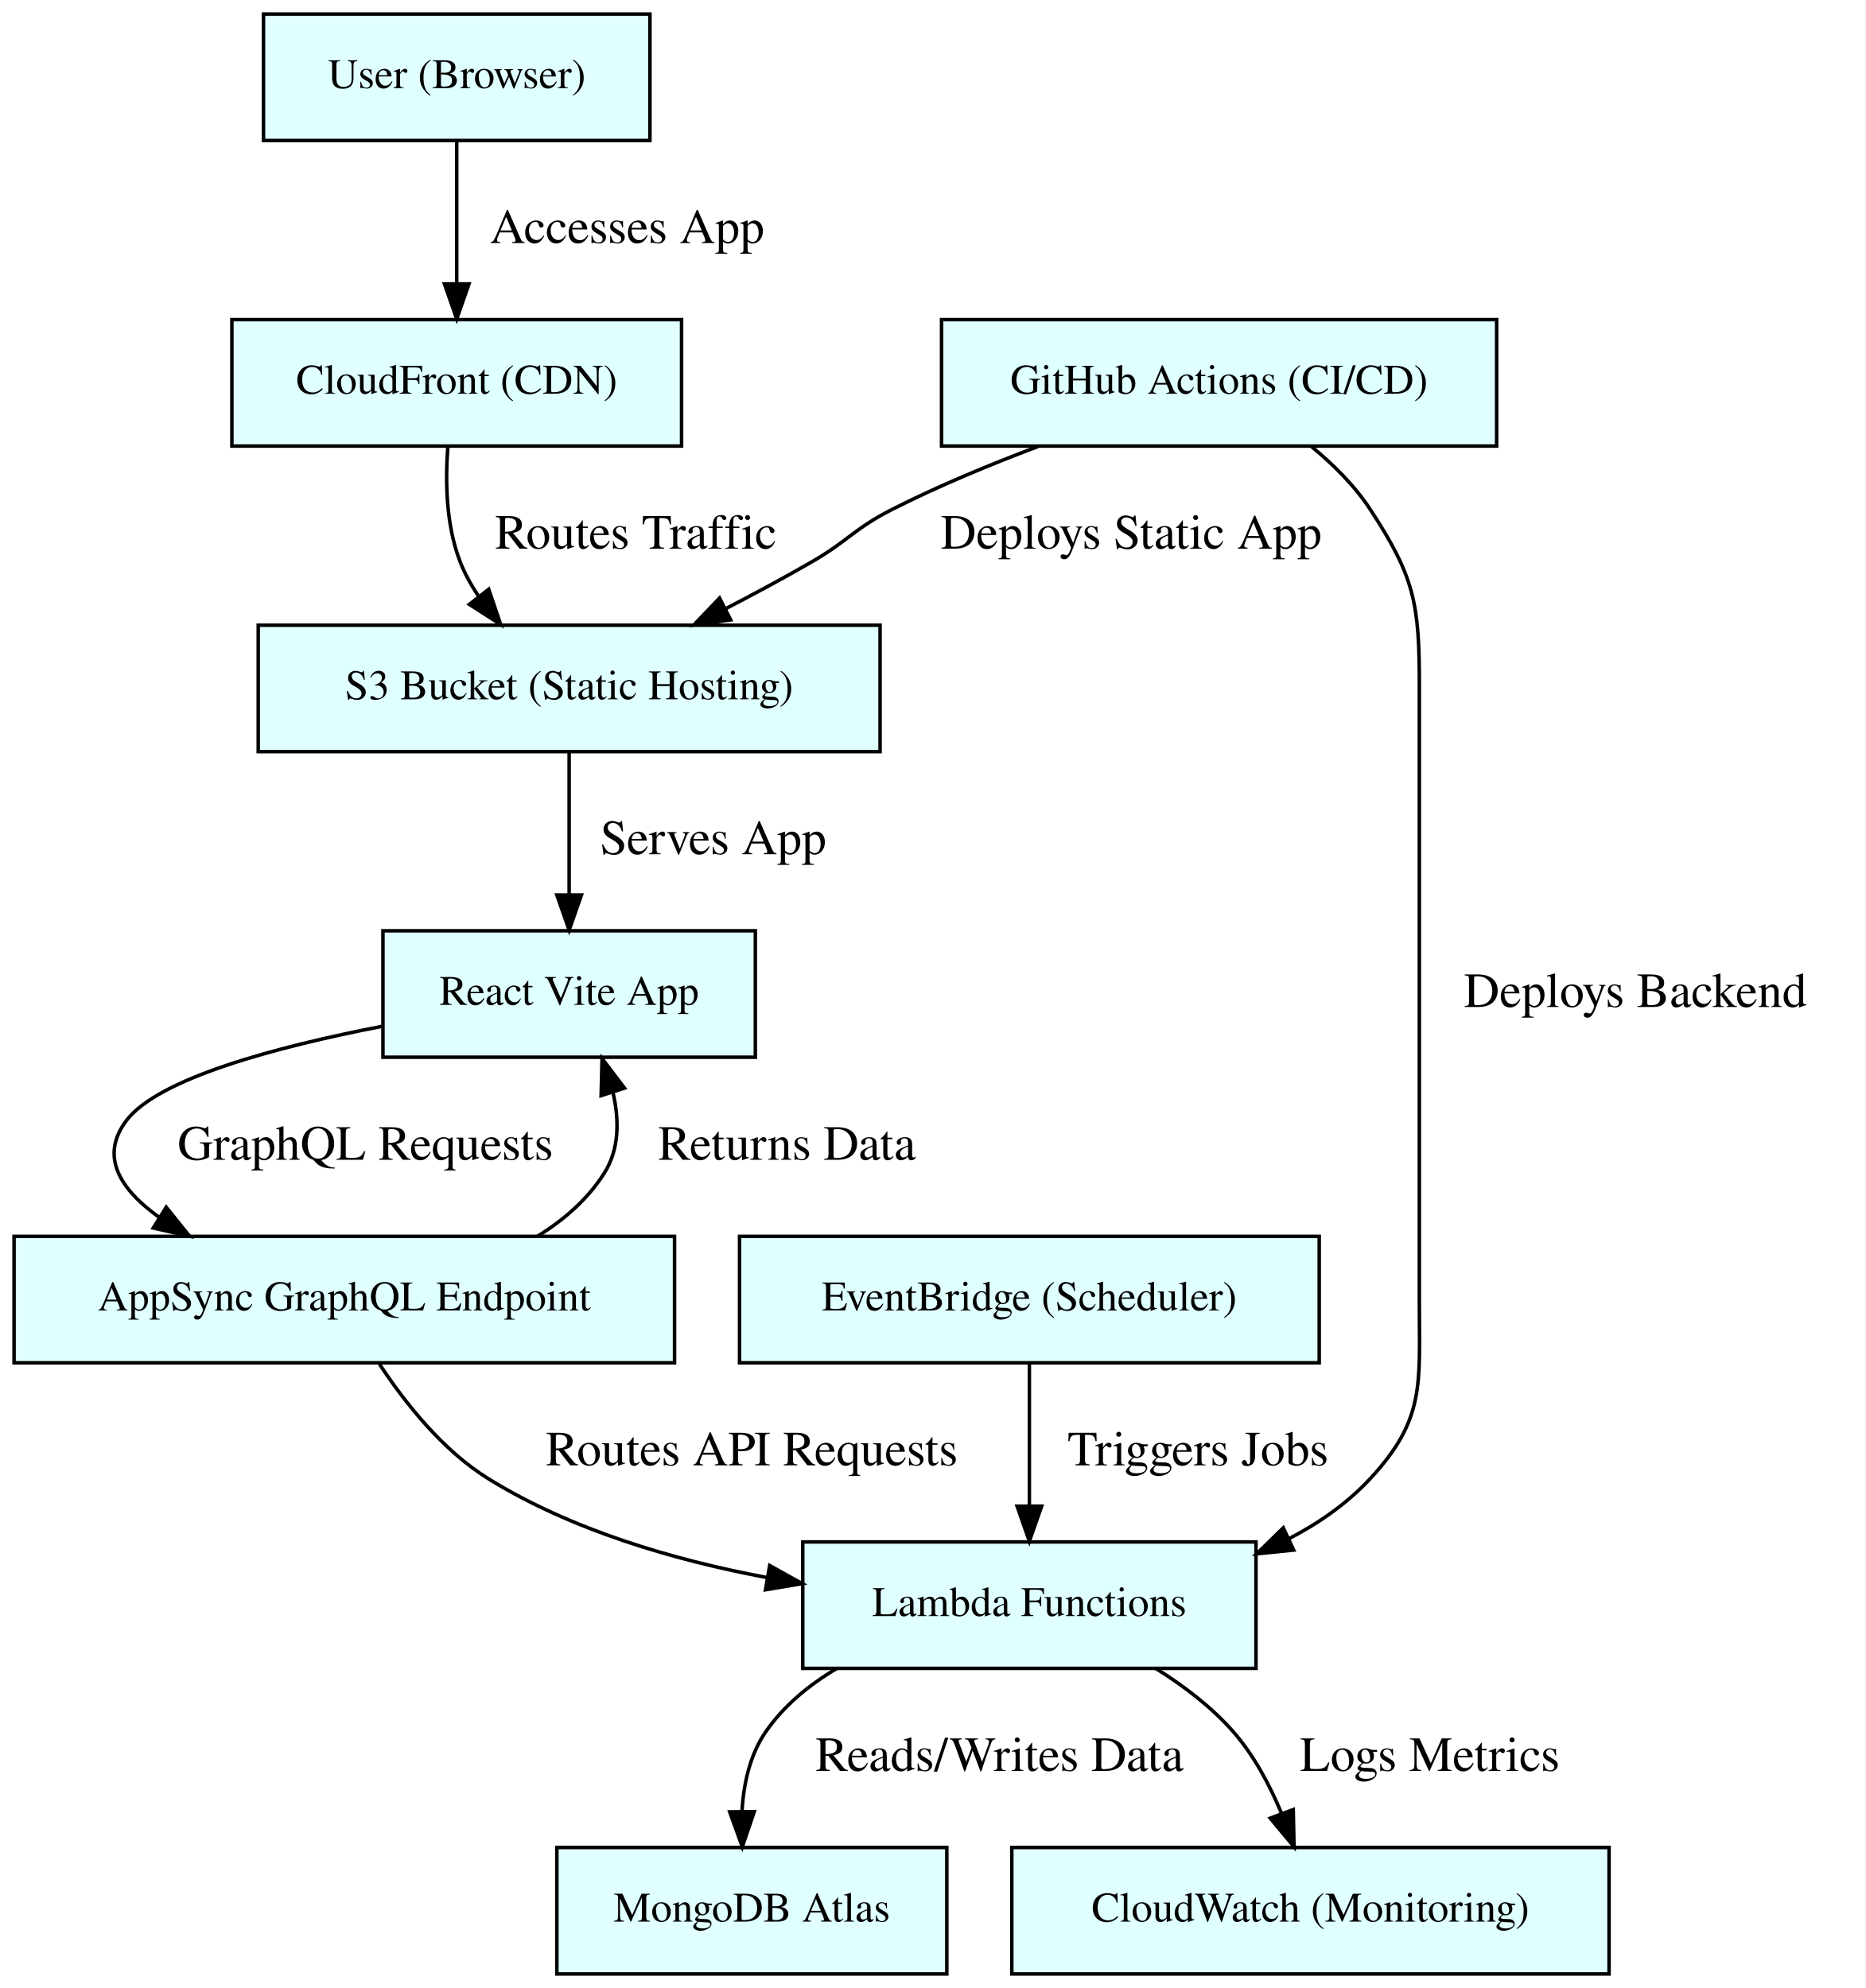
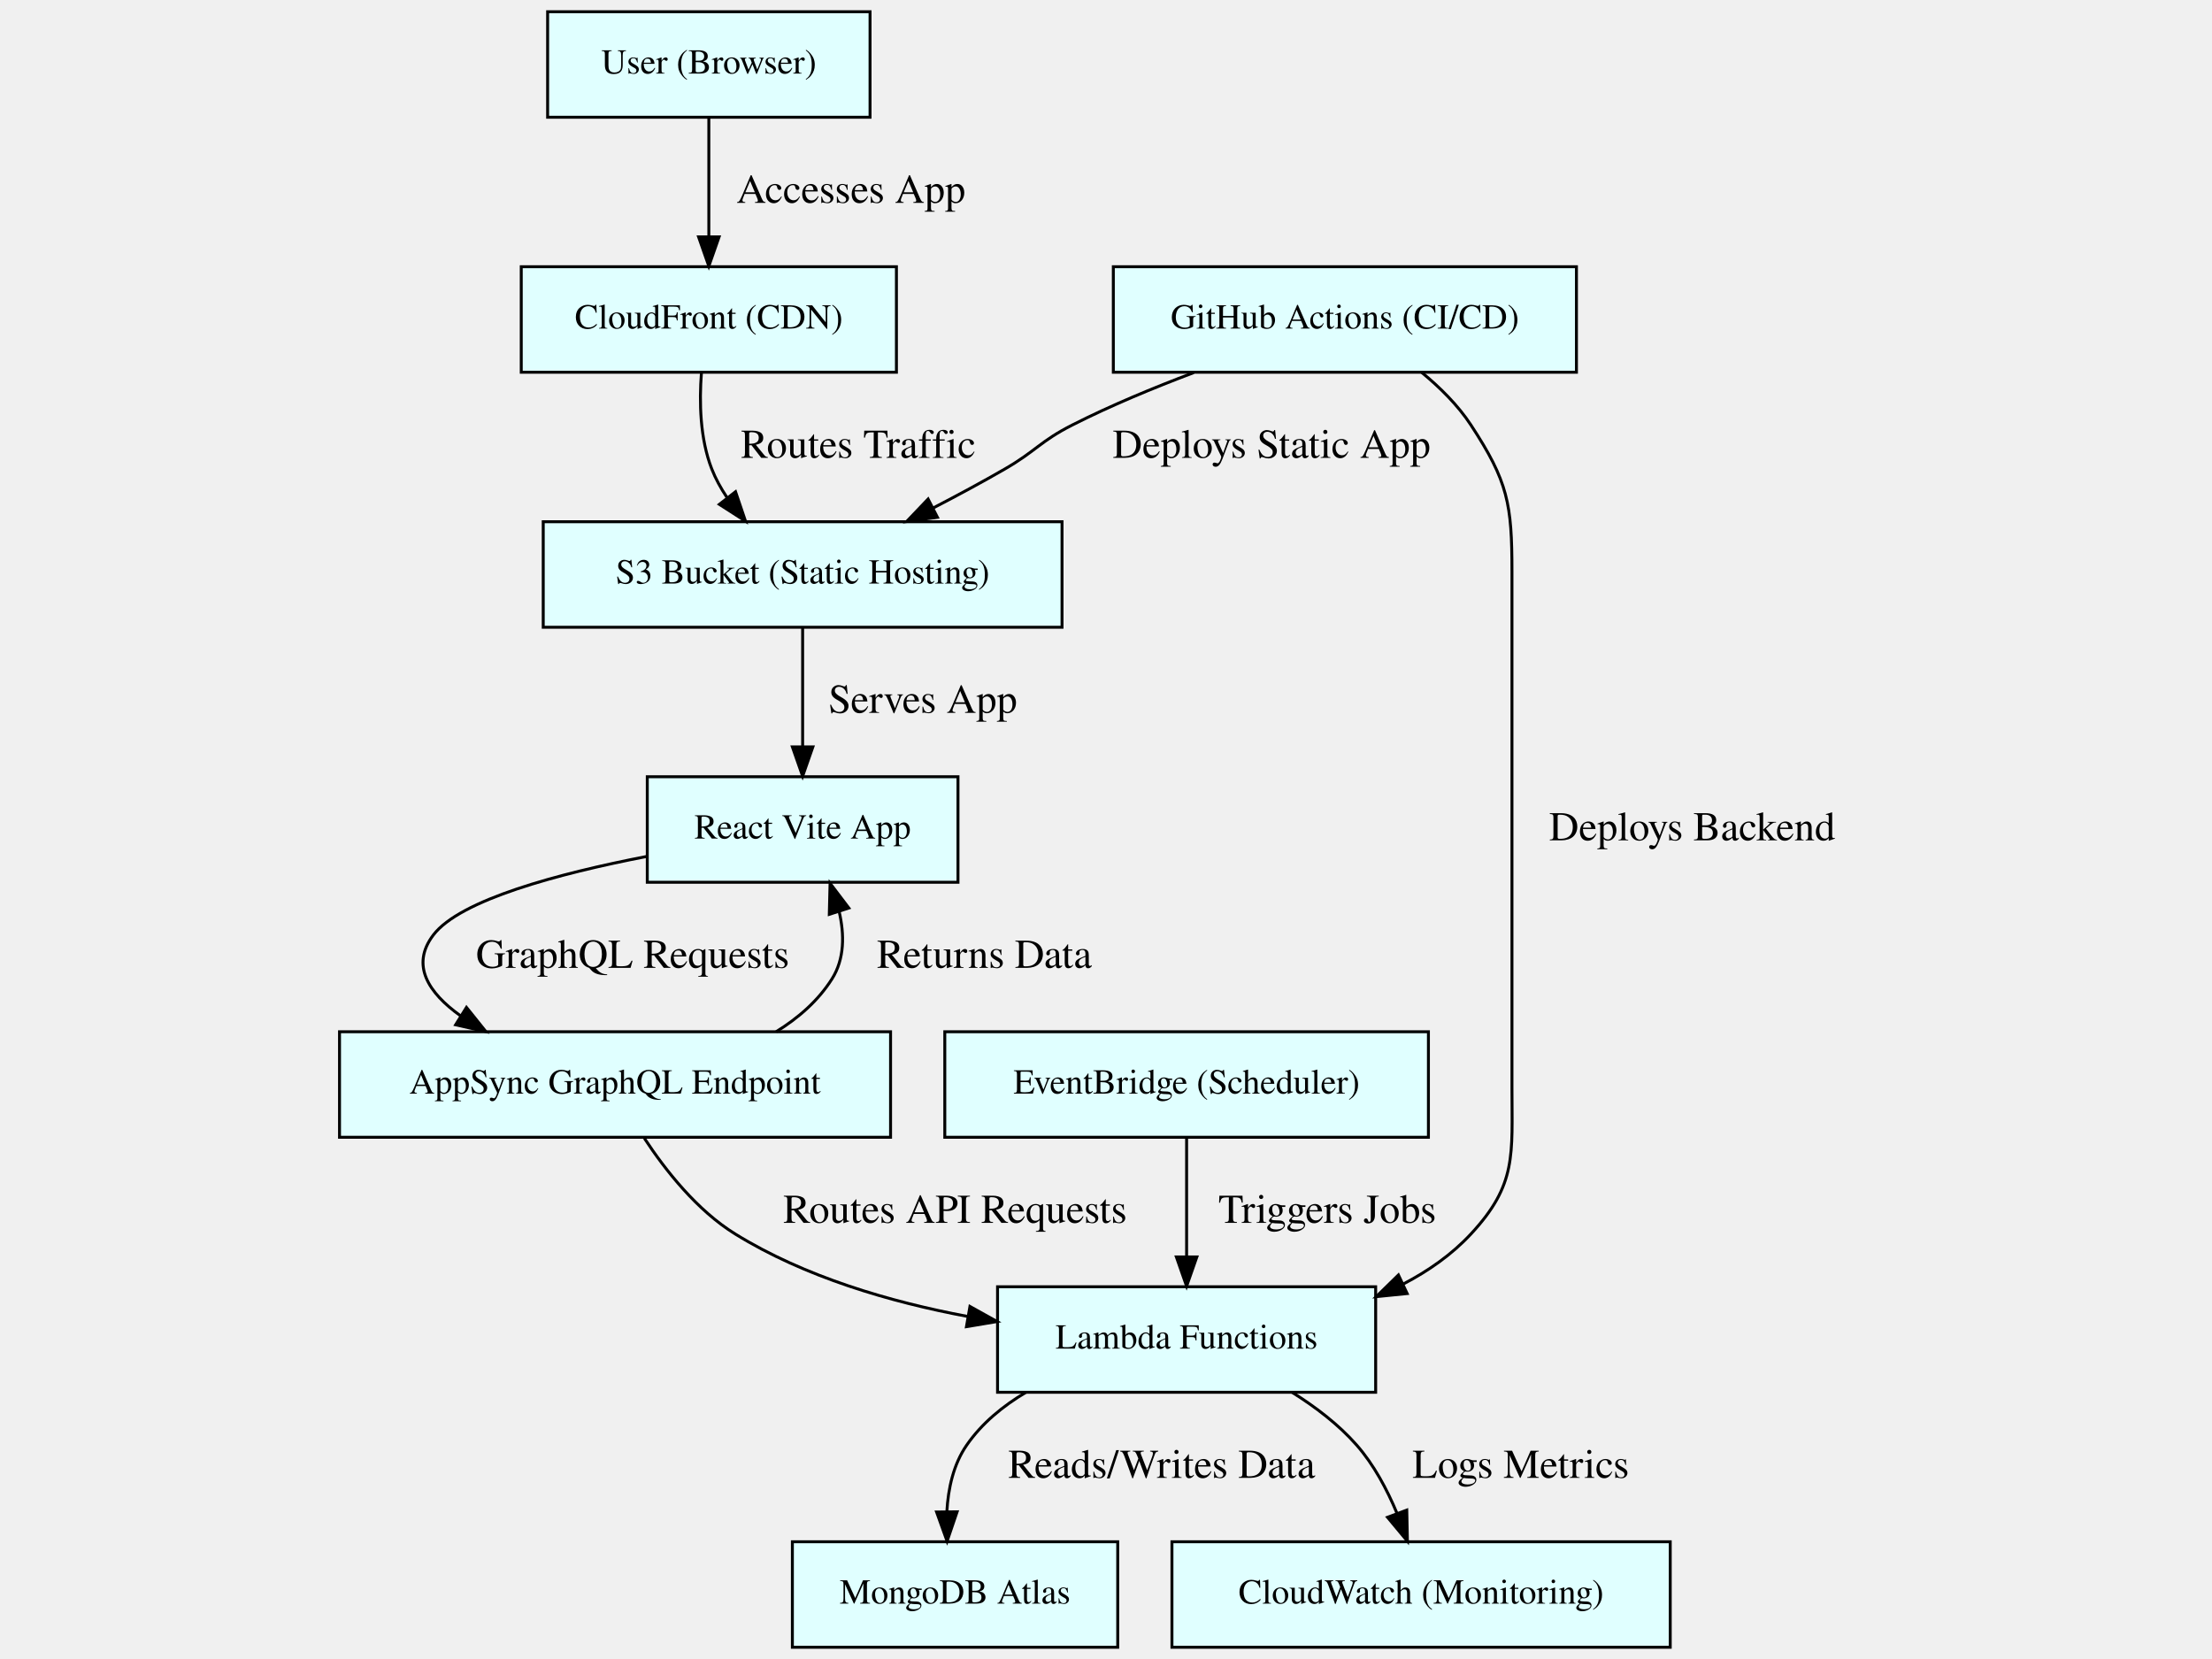
- <svg xmlns="http://www.w3.org/2000/svg" width="531pt" height="566pt" viewBox="0.00 0.00 531.00 566.00">
+ <svg xmlns="http://www.w3.org/2000/svg" width="800" height="600" viewBox="0.00 0.00 531.00 566.00">
  <g id="graph0" class="graph" transform="scale(1 1) rotate(0) translate(4 562)">
-     <polygon fill="white" stroke="transparent" points="-4,4 -4,-562 527,-562 527,4 -4,4" />
    <g id="node1" class="node">
      <polygon fill="lightcyan" stroke="black" points="181,-558 71,-558 71,-522 181,-522 181,-558" />
      <text text-anchor="middle" x="126" y="-536.9" font-family="Times,serif" font-size="12.00">User (Browser)</text>
    </g>
    <g id="node2" class="node">
      <polygon fill="lightcyan" stroke="black" points="190,-471 62,-471 62,-435 190,-435 190,-471" />
      <text text-anchor="middle" x="126" y="-449.9" font-family="Times,serif" font-size="12.00">CloudFront (CDN)</text>
    </g>
    <g id="edge3" class="edge">
      <path fill="none" stroke="black" d="M126,-521.8C126,-510.16 126,-494.55 126,-481.24" />
      <polygon fill="black" stroke="black" points="129.5,-481.18 126,-471.18 122.5,-481.18 129.5,-481.18" />
      <text text-anchor="middle" x="174.5" y="-492.8" font-family="Times,serif" font-size="14.00">Accesses App</text>
    </g>
    <g id="node3" class="node">
      <polygon fill="lightcyan" stroke="black" points="246.5,-384 69.5,-384 69.5,-348 246.5,-348 246.5,-384" />
      <text text-anchor="middle" x="158" y="-362.9" font-family="Times,serif" font-size="12.00">S3 Bucket (Static Hosting)</text>
    </g>
    <g id="edge4" class="edge">
      <path fill="none" stroke="black" d="M123.47,-434.76C122.71,-424.85 122.96,-412.35 127,-402 128.31,-398.65 130.1,-395.41 132.15,-392.34" />
      <polygon fill="black" stroke="black" points="135.11,-394.24 138.51,-384.2 129.59,-389.93 135.11,-394.24" />
      <text text-anchor="middle" x="177" y="-405.8" font-family="Times,serif" font-size="14.00">Routes Traffic</text>
    </g>
    <g id="node4" class="node">
      <polygon fill="lightcyan" stroke="black" points="211,-297 105,-297 105,-261 211,-261 211,-297" />
      <text text-anchor="middle" x="158" y="-275.9" font-family="Times,serif" font-size="12.00">React Vite App</text>
    </g>
    <g id="edge5" class="edge">
      <path fill="none" stroke="black" d="M158,-347.8C158,-336.16 158,-320.55 158,-307.24" />
      <polygon fill="black" stroke="black" points="161.5,-307.18 158,-297.18 154.5,-307.18 161.5,-307.18" />
      <text text-anchor="middle" x="199" y="-318.8" font-family="Times,serif" font-size="14.00">Serves App</text>
    </g>
    <g id="node5" class="node">
      <polygon fill="lightcyan" stroke="black" points="188,-210 0,-210 0,-174 188,-174 188,-210" />
      <text text-anchor="middle" x="94" y="-188.9" font-family="Times,serif" font-size="12.00">AppSync GraphQL Endpoint</text>
    </g>
    <g id="edge6" class="edge">
      <path fill="none" stroke="black" d="M104.68,-269.78C74.54,-263.93 41.1,-254.97 32,-243 24.19,-232.72 30.32,-223.29 41.26,-215.46" />
      <polygon fill="black" stroke="black" points="43.31,-218.31 49.94,-210.05 39.61,-212.37 43.31,-218.31" />
      <text text-anchor="middle" x="100" y="-231.8" font-family="Times,serif" font-size="14.00">GraphQL Requests</text>
    </g>
    <g id="edge11" class="edge">
      <path fill="none" stroke="black" d="M148.96,-210.01C156.51,-214.66 163.29,-220.56 168,-228 172.33,-234.84 172.29,-243.17 170.45,-251.05" />
      <polygon fill="black" stroke="black" points="167.1,-250.06 167.36,-260.65 173.76,-252.21 167.1,-250.06" />
      <text text-anchor="middle" x="220" y="-231.8" font-family="Times,serif" font-size="14.00">Returns Data</text>
    </g>
    <g id="node7" class="node">
      <polygon fill="lightcyan" stroke="black" points="353.5,-123 224.5,-123 224.5,-87 353.5,-87 353.5,-123" />
      <text text-anchor="middle" x="289" y="-101.9" font-family="Times,serif" font-size="12.00">Lambda Functions</text>
    </g>
    <g id="edge7" class="edge">
      <path fill="none" stroke="black" d="M104.02,-173.63C111.25,-162.64 122.01,-149.03 135,-141 158.68,-126.36 187.8,-117.83 214.32,-112.86" />
      <polygon fill="black" stroke="black" points="215.08,-116.28 224.34,-111.13 213.89,-109.38 215.08,-116.28" />
      <text text-anchor="middle" x="210" y="-144.8" font-family="Times,serif" font-size="14.00">Routes API Requests</text>
    </g>
    <g id="node6" class="node">
      <polygon fill="lightcyan" stroke="black" points="371.5,-210 206.5,-210 206.5,-174 371.5,-174 371.5,-210" />
      <text text-anchor="middle" x="289" y="-188.9" font-family="Times,serif" font-size="12.00">EventBridge (Scheduler)</text>
    </g>
    <g id="edge8" class="edge">
      <path fill="none" stroke="black" d="M289,-173.8C289,-162.16 289,-146.55 289,-133.24" />
      <polygon fill="black" stroke="black" points="292.5,-133.18 289,-123.18 285.5,-133.18 292.5,-133.18" />
      <text text-anchor="middle" x="337" y="-144.8" font-family="Times,serif" font-size="14.00">Triggers Jobs</text>
    </g>
    <g id="node8" class="node">
      <polygon fill="lightcyan" stroke="black" points="265.5,-36 154.5,-36 154.5,0 265.5,0 265.5,-36" />
      <text text-anchor="middle" x="210" y="-14.9" font-family="Times,serif" font-size="12.00">MongoDB Atlas</text>
    </g>
    <g id="edge9" class="edge">
      <path fill="none" stroke="black" d="M234.2,-86.99C226.33,-82.33 219.16,-76.44 214,-69 209.44,-62.44 207.64,-54.15 207.2,-46.22" />
      <polygon fill="black" stroke="black" points="210.7,-46.22 207.29,-36.18 203.7,-46.15 210.7,-46.22" />
      <text text-anchor="middle" x="280.5" y="-57.8" font-family="Times,serif" font-size="14.00">Reads/Writes Data</text>
    </g>
    <g id="node9" class="node">
      <polygon fill="lightcyan" stroke="black" points="454,-36 284,-36 284,0 454,0 454,-36" />
      <text text-anchor="middle" x="369" y="-14.9" font-family="Times,serif" font-size="12.00">CloudWatch (Monitoring)</text>
    </g>
    <g id="edge10" class="edge">
      <path fill="none" stroke="black" d="M325.04,-86.95C332.99,-81.98 340.87,-75.98 347,-69 352.88,-62.32 357.4,-53.81 360.77,-45.72" />
      <polygon fill="black" stroke="black" points="364.11,-46.8 364.33,-36.21 357.55,-44.35 364.11,-46.8" />
      <text text-anchor="middle" x="403" y="-57.8" font-family="Times,serif" font-size="14.00">Logs Metrics</text>
    </g>
    <g id="node10" class="node">
      <polygon fill="lightcyan" stroke="black" points="422,-471 264,-471 264,-435 422,-435 422,-471" />
      <text text-anchor="middle" x="343" y="-449.9" font-family="Times,serif" font-size="12.00">GitHub Actions (CI/CD)</text>
    </g>
    <g id="edge1" class="edge">
      <path fill="none" stroke="black" d="M291.46,-434.88C277.73,-429.71 263.08,-423.63 250,-417 239.11,-411.48 237.57,-408.1 227,-402 219.22,-397.51 210.81,-392.98 202.61,-388.73" />
      <polygon fill="black" stroke="black" points="203.99,-385.51 193.5,-384.08 200.81,-391.74 203.99,-385.51" />
      <text text-anchor="middle" x="318" y="-405.8" font-family="Times,serif" font-size="14.00">Deploys Static App</text>
    </g>
    <g id="edge2" class="edge">
      <path fill="none" stroke="black" d="M369.15,-434.99C375.41,-429.85 381.57,-423.76 386,-417 398.65,-397.7 400,-390.08 400,-367 400,-367 400,-367 400,-191 400,-167.92 401.71,-157.9 386,-141 379.49,-133.99 371.47,-128.38 362.85,-123.9" />
      <polygon fill="black" stroke="black" points="364.24,-120.68 353.7,-119.62 361.27,-127.02 364.24,-120.68" />
      <text text-anchor="middle" x="461.5" y="-275.3" font-family="Times,serif" font-size="14.00">Deploys Backend</text>
    </g>
  </g>
</svg>
